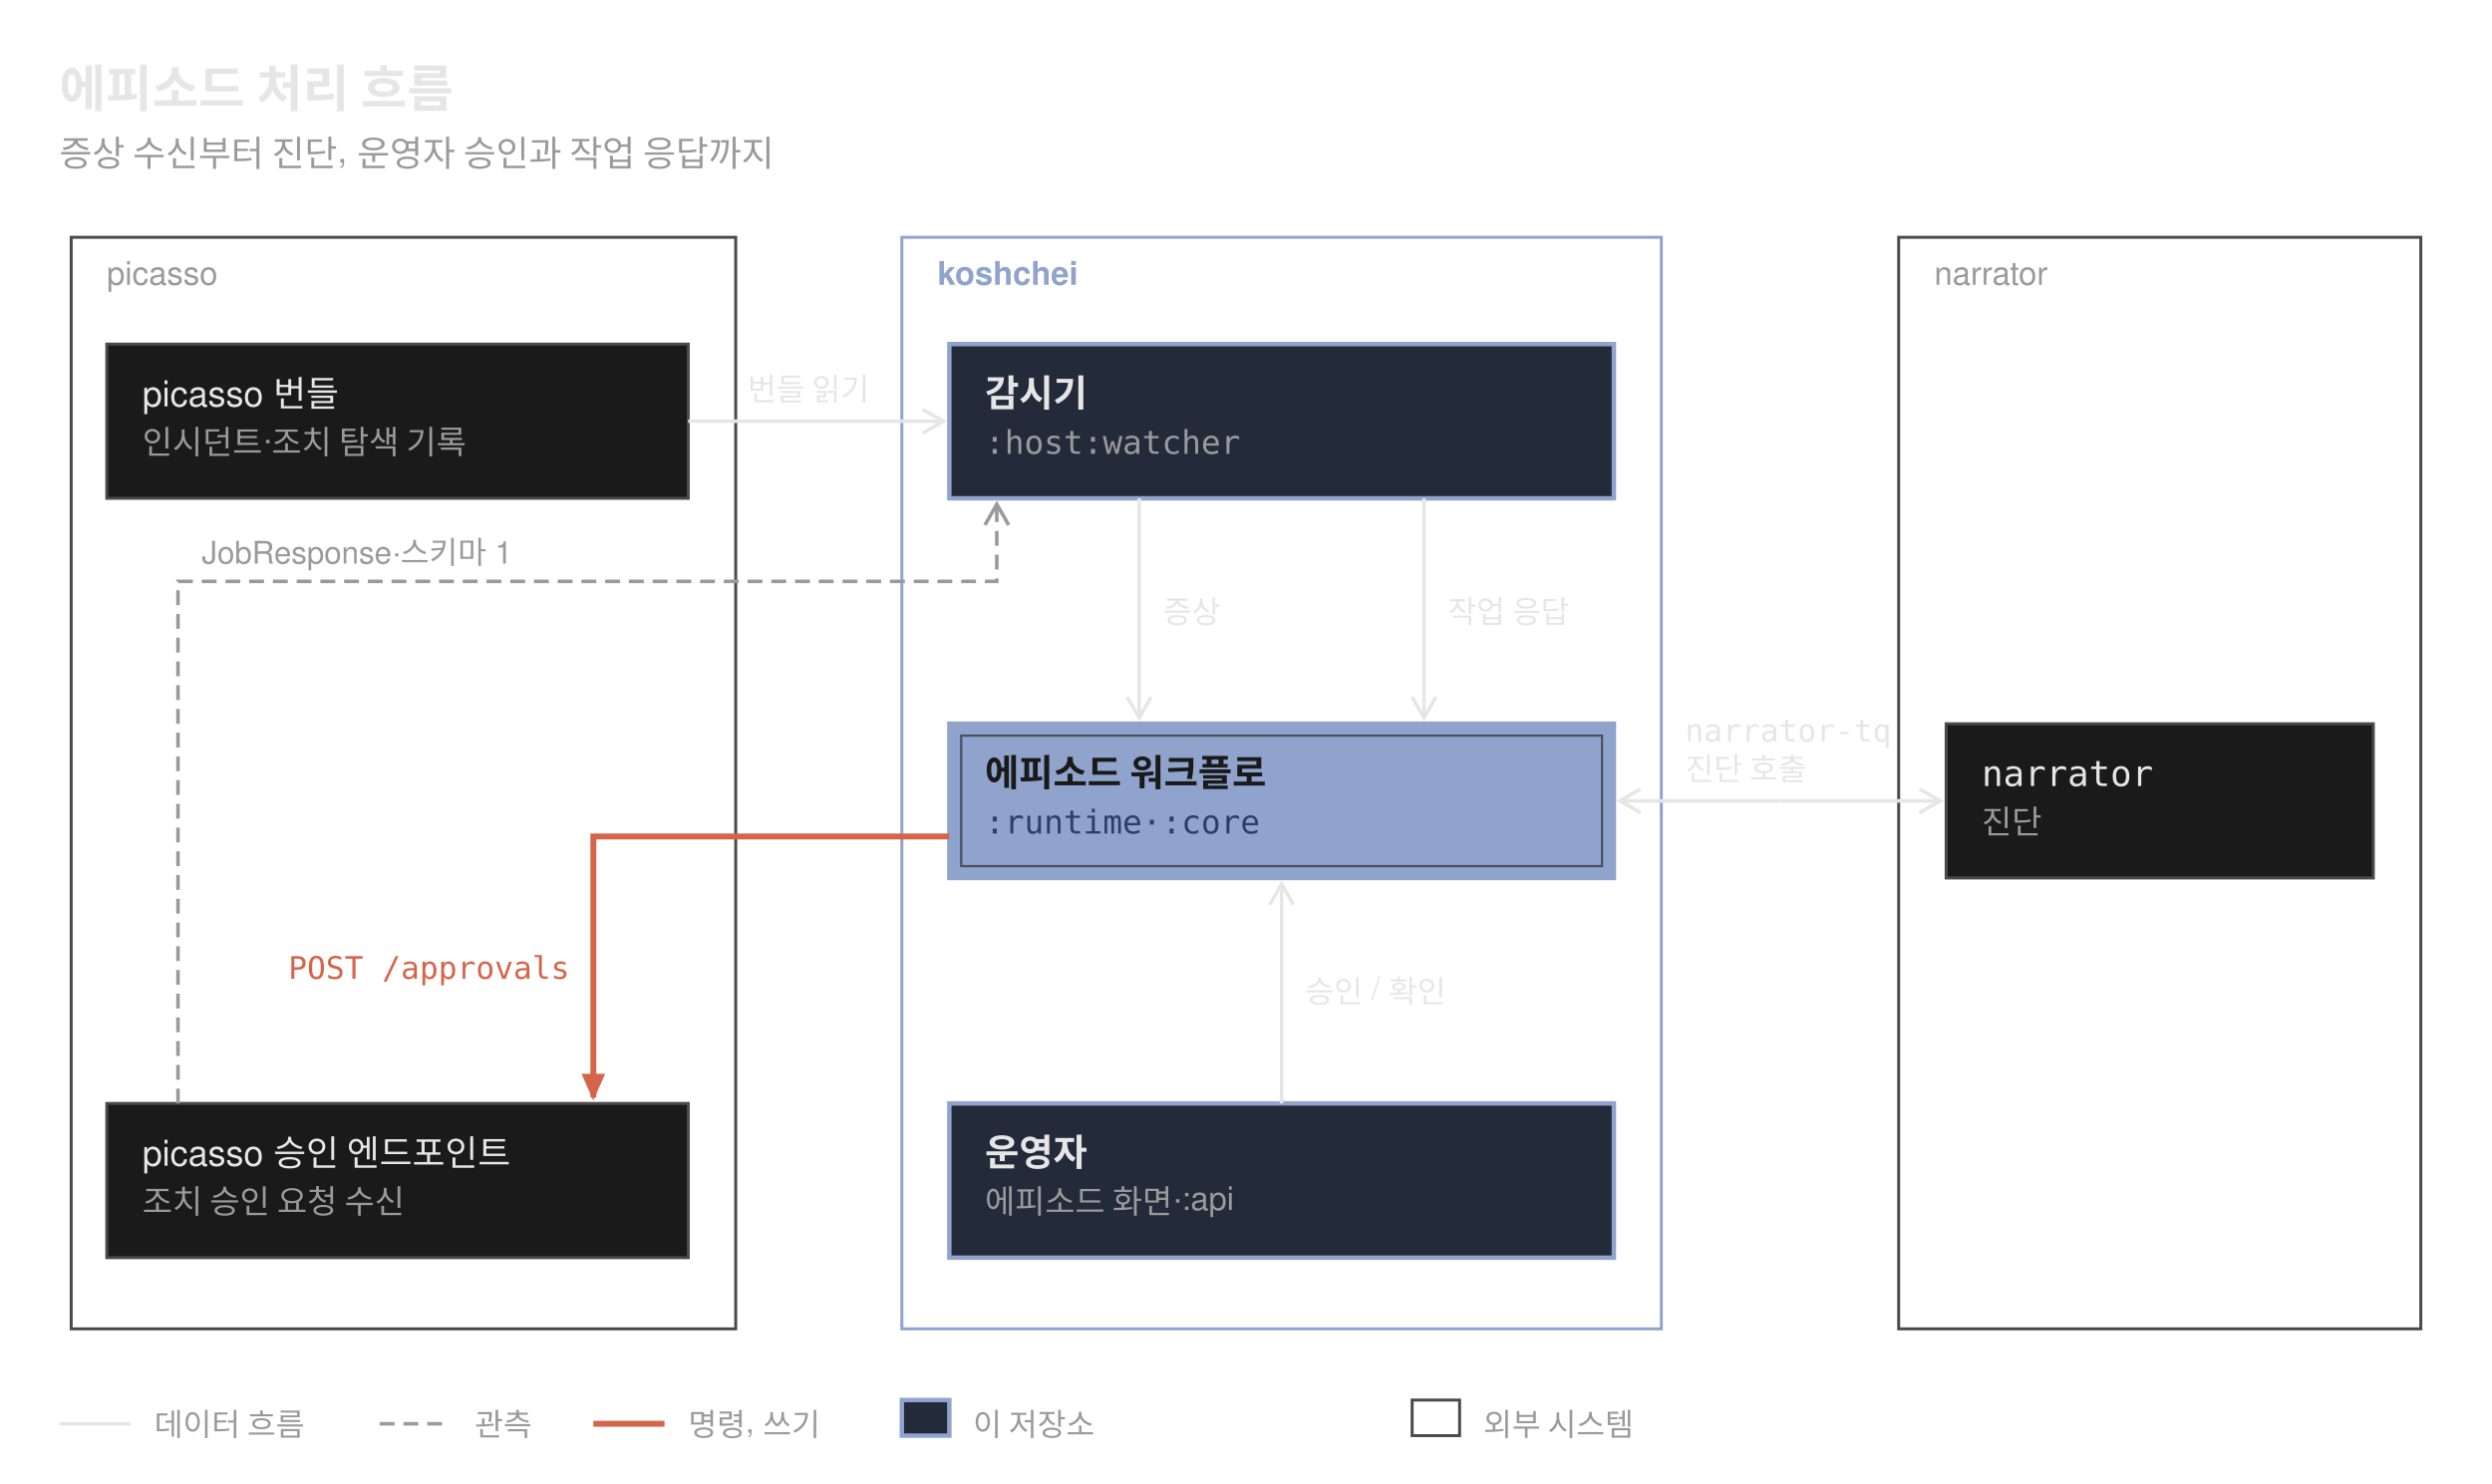
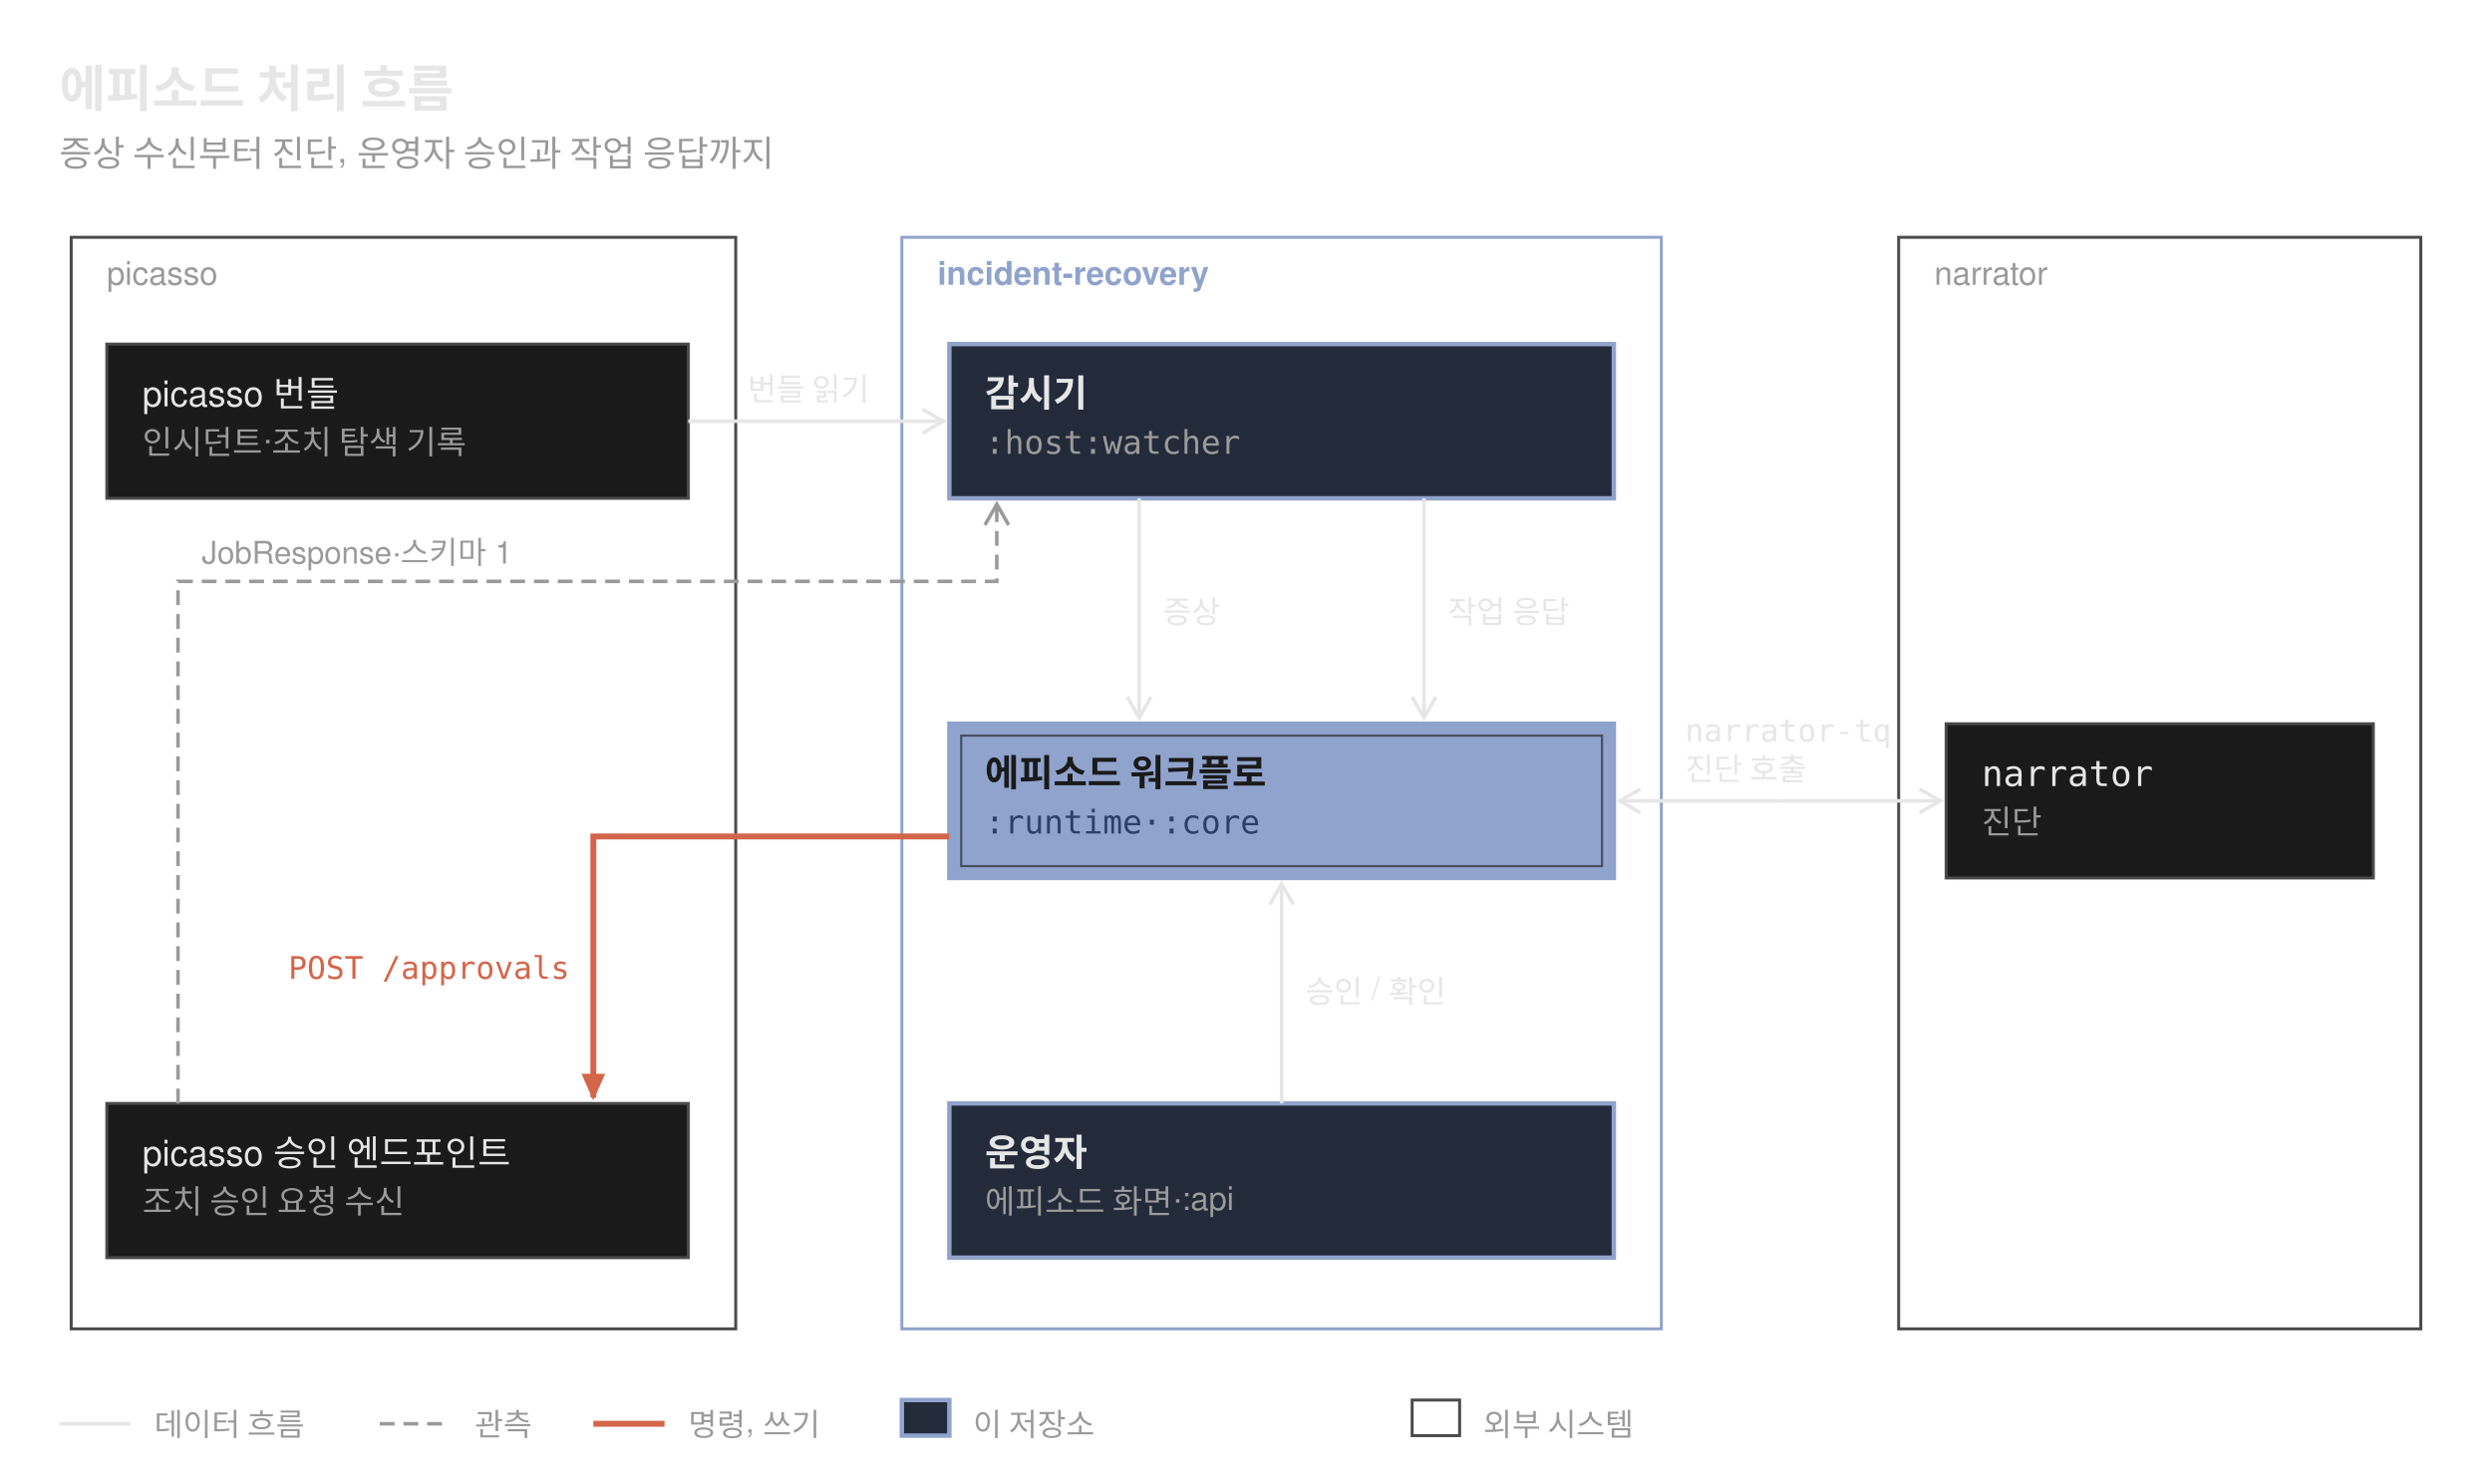
<svg xmlns="http://www.w3.org/2000/svg" width="840" height="500" viewBox="0 0 840 500">
  <defs>
    <marker id="data" markerUnits="userSpaceOnUse" markerWidth="10" markerHeight="10" refX="8" refY="5" orient="auto">
      <path d="M1,1 L8,5 L1,9" fill="none" stroke="#e6e6e6" stroke-width="1.2" />
    </marker>
    <marker id="obs" markerUnits="userSpaceOnUse" markerWidth="10" markerHeight="10" refX="8" refY="5" orient="auto">
      <path d="M1,1 L8,5 L1,9" fill="none" stroke="#9a9a9a" stroke-width="1.2" />
    </marker>
    <marker id="cmd" markerUnits="userSpaceOnUse" markerWidth="10" markerHeight="10" refX="8" refY="5" orient="auto">
      <path d="M0,1 L9,5 L0,9 Z" fill="#d4654a" />
    </marker>
  </defs>
  <g font-family="'Helvetica Neue', Helvetica, Arial, 'Apple SD Gothic Neo', 'Malgun Gothic', 'Noto Sans KR', 'Noto Sans CJK KR', sans-serif" fill="#e6e6e6">
    <text x="20" y="36" font-size="17" font-weight="700">에피소드 처리 흐름</text>
    <text x="20" y="56" font-size="12" fill="#9a9a9a">증상 수신부터 진단, 운영자 승인과 작업 응답까지</text>
    <rect x="24" y="80" width="224" height="368" fill="none" stroke="#4a4a4a" />
    <text x="36" y="96" font-size="11" fill="#9a9a9a">picasso</text>
    <rect x="304" y="80" width="256" height="368" fill="none" stroke="#8fa3cc" />
-     <text x="316" y="96" font-size="11" fill="#8fa3cc" font-weight="700">koshchei</text>
+     <text x="316" y="96" font-size="11" fill="#8fa3cc" font-weight="700">incident-recovery</text>
    <rect x="640" y="80" width="176" height="368" fill="none" stroke="#4a4a4a" />
    <text x="652" y="96" font-size="11" fill="#9a9a9a">narrator</text>
    <rect x="36" y="116" width="196" height="52" fill="#1a1a1a" stroke="#4a4a4a" />
    <text x="48" y="137" font-size="12">picasso 번들</text>
    <text x="48" y="153" font-size="11" fill="#9a9a9a">인시던트·조치 탐색 기록</text>
    <rect x="36" y="372" width="196" height="52" fill="#1a1a1a" stroke="#4a4a4a" />
    <text x="48" y="393" font-size="12">picasso 승인 엔드포인트</text>
    <text x="48" y="409" font-size="11" fill="#9a9a9a">조치 승인 요청 수신</text>
    <rect x="320" y="116" width="224" height="52" fill="#232a3a" stroke="#8fa3cc" stroke-width="1.5" />
    <text x="332" y="137" font-size="12.5" font-weight="700">감시기</text>
    <text x="332" y="153" font-size="11" fill="#9a9a9a" font-family="Menlo, Consolas, 'DejaVu Sans Mono', monospace">:host:watcher</text>
    <rect x="320" y="244" width="224" height="52" fill="#8fa3cc" stroke="#8fa3cc" stroke-width="1.5" />
    <rect x="324" y="248" width="216" height="44" fill="none" stroke="#1a1a1a" stroke-width="0.75" stroke-opacity="0.6" />
    <text x="332" y="265" font-size="12.5" fill="#1a1a1a" font-weight="700">에피소드 워크플로</text>
    <text x="332" y="281" font-size="11" fill="#2b3f6b" font-family="Menlo, Consolas, 'DejaVu Sans Mono', monospace">:runtime·:core</text>
    <rect x="320" y="372" width="224" height="52" fill="#232a3a" stroke="#8fa3cc" stroke-width="1.5" />
    <text x="332" y="393" font-size="12.5" font-weight="700">운영자</text>
    <text x="332" y="409" font-size="11" fill="#9a9a9a">에피소드 화면·:api</text>
    <rect x="656" y="244" width="144" height="52" fill="#1a1a1a" stroke="#4a4a4a" />
    <text x="668" y="265" font-size="12" font-family="Menlo, Consolas, 'DejaVu Sans Mono', monospace">narrator</text>
    <text x="668" y="281" font-size="11" fill="#9a9a9a">진단</text>
    <path d="M232,142 H318" fill="none" stroke="#e6e6e6" stroke-width="1.2" marker-end="url(#data)" />
    <text x="252" y="135" font-size="10.5">번들 읽기</text>
    <path d="M384,168 V242" fill="none" stroke="#e6e6e6" stroke-width="1.2" marker-end="url(#data)" />
    <text x="392" y="210" font-size="10.5">증상</text>
    <path d="M480,168 V242" fill="none" stroke="#e6e6e6" stroke-width="1.2" marker-end="url(#data)" />
    <text x="488" y="210" font-size="10.5">작업 응답</text>
    <path d="M600,270 H546" fill="none" stroke="#e6e6e6" stroke-width="1.2" marker-end="url(#data)" />
    <path d="M600,270 H654" fill="none" stroke="#e6e6e6" stroke-width="1.2" marker-end="url(#data)" />
    <text x="568" y="250" font-size="10.5" font-family="Menlo, Consolas, 'DejaVu Sans Mono', monospace">narrator-tq</text>
    <text x="568" y="263" font-size="10.5">진단 호출</text>
    <path d="M432,372 V298" fill="none" stroke="#e6e6e6" stroke-width="1.2" marker-end="url(#data)" />
    <text x="440" y="338" font-size="10.5">승인 / 확인</text>
    <path d="M320,282 H200 V370" fill="none" stroke="#d4654a" stroke-width="2" marker-end="url(#cmd)" />
    <text x="192" y="330" font-size="10.5" fill="#d4654a" text-anchor="end" font-family="Menlo, Consolas, 'DejaVu Sans Mono', monospace">POST /approvals</text>
    <path d="M60,372 V196 H336 V170" fill="none" stroke="#9a9a9a" stroke-width="1.2" stroke-dasharray="5 3" marker-end="url(#obs)" />
    <text x="68" y="190" font-size="10.5" fill="#9a9a9a">JobResponse·스키마 1</text>
    <path d="M20,480 H44" fill="none" stroke="#e6e6e6" stroke-width="1.2" />
    <text x="52" y="484" font-size="10.5" fill="#9a9a9a">데이터 흐름</text>
    <path d="M128,480 H152" fill="none" stroke="#9a9a9a" stroke-width="1.2" stroke-dasharray="5 3" />
    <text x="160" y="484" font-size="10.5" fill="#9a9a9a">관측</text>
    <path d="M200,480 H224" fill="none" stroke="#d4654a" stroke-width="2" />
    <text x="232" y="484" font-size="10.5" fill="#9a9a9a">명령, 쓰기</text>
    <rect x="304" y="472" width="16" height="12" fill="#232a3a" stroke="#8fa3cc" stroke-width="1.5" />
    <text x="328" y="484" font-size="10.5" fill="#9a9a9a">이 저장소</text>
    <rect x="476" y="472" width="16" height="12" fill="none" stroke="#4a4a4a" />
    <text x="500" y="484" font-size="10.5" fill="#9a9a9a">외부 시스템</text>
  </g>
</svg>
